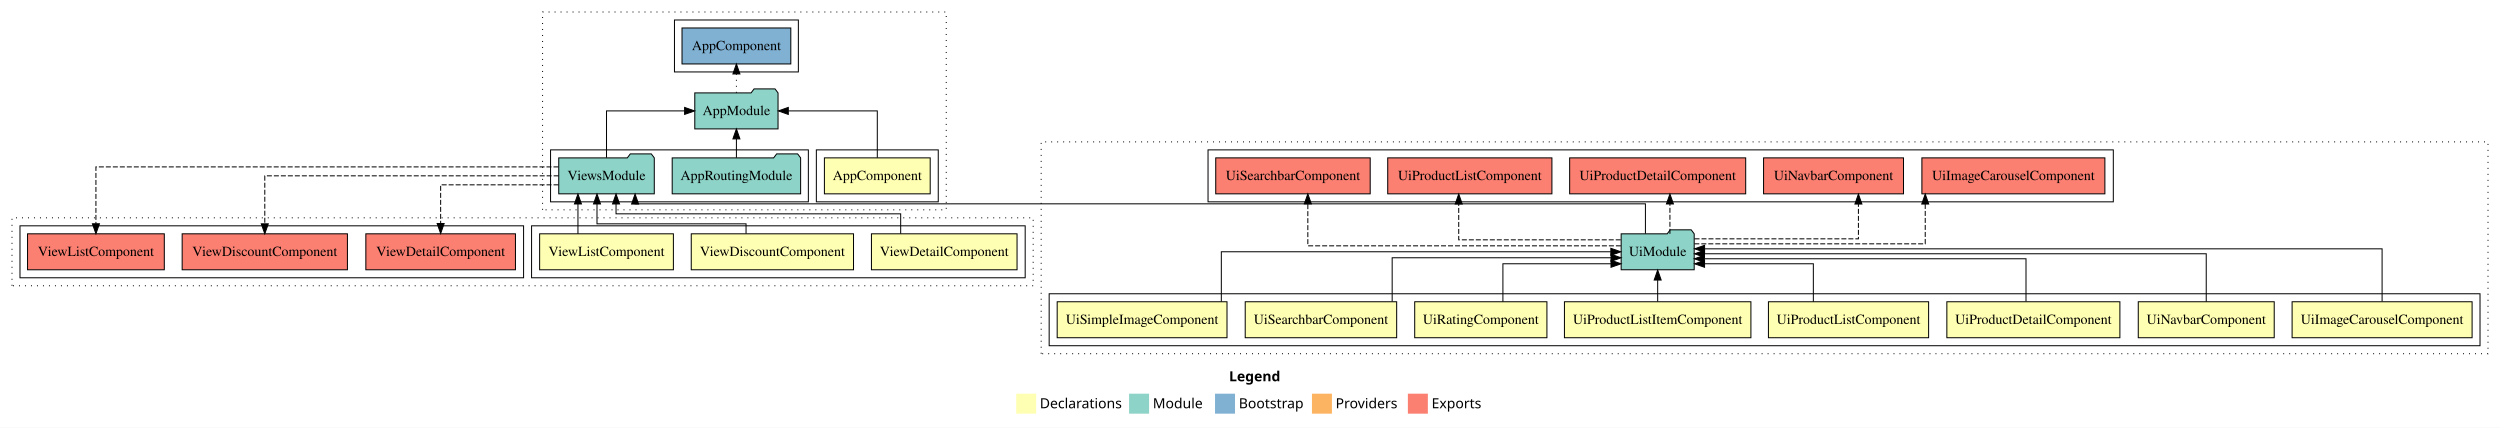
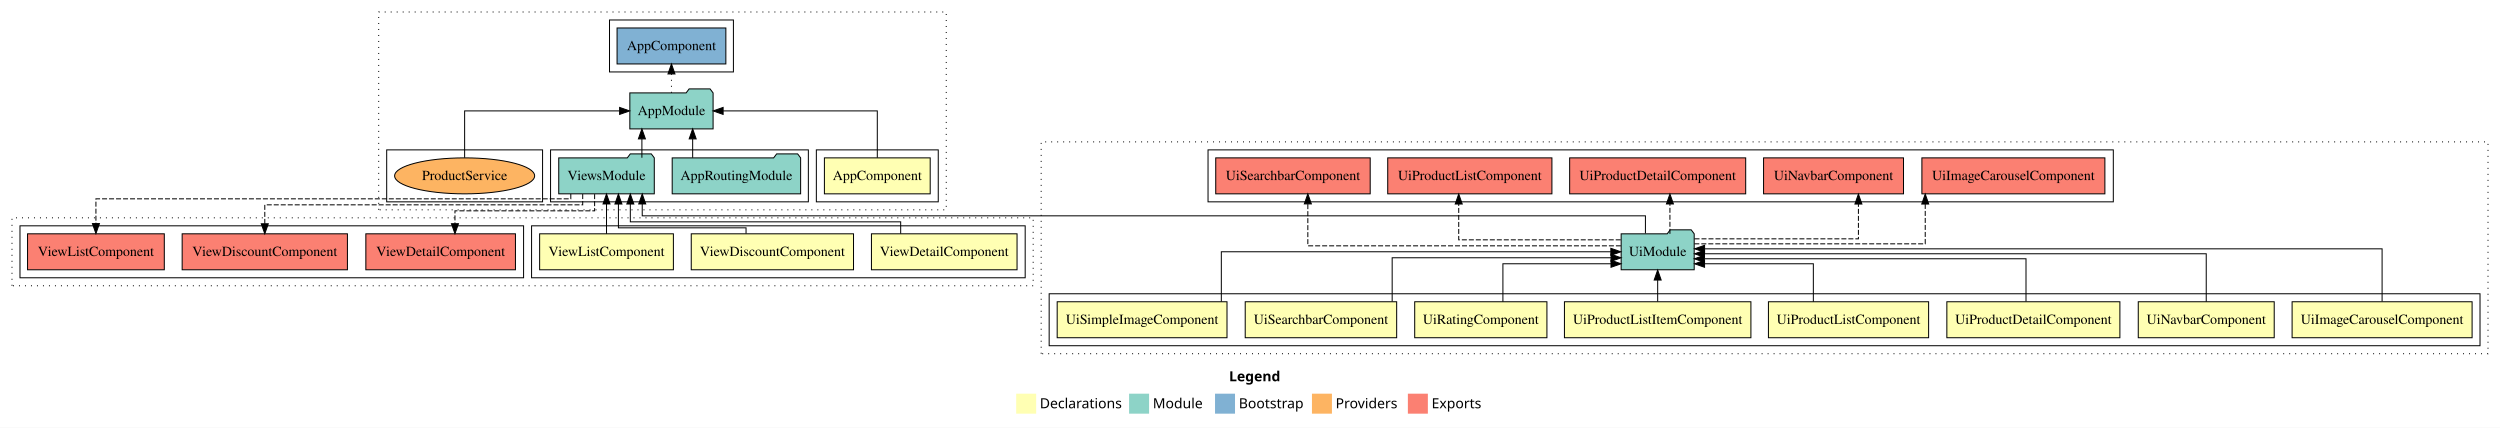
<svg xmlns="http://www.w3.org/2000/svg" width="2502pt" height="428pt" viewBox="0.00 0.00 2502.00 428.00">
  <g id="graph0" class="graph" transform="scale(1 1) rotate(0) translate(4 424)">
    <polygon fill="white" stroke="transparent" points="-4,4 -4,-424 2498,-424 2498,4 -4,4" />
    <text text-anchor="start" x="1226.01" y="-42.4" font-family="Times-12" font-weight="bold" font-size="14.00">Legend</text>
    <polygon fill="#ffffb3" stroke="transparent" points="1013,-10 1013,-30 1033,-30 1033,-10 1013,-10" />
    <text text-anchor="start" x="1036.63" y="-15.4" font-family="Times-12" font-size="14.00">  Declarations</text>
    <polygon fill="#8dd3c7" stroke="transparent" points="1126,-10 1126,-30 1146,-30 1146,-10 1126,-10" />
    <text text-anchor="start" x="1149.73" y="-15.4" font-family="Times-12" font-size="14.00">  Module</text>
    <polygon fill="#80b1d3" stroke="transparent" points="1212,-10 1212,-30 1232,-30 1232,-10 1212,-10" />
    <text text-anchor="start" x="1235.78" y="-15.4" font-family="Times-12" font-size="14.00">  Bootstrap</text>
    <polygon fill="#fdb462" stroke="transparent" points="1309,-10 1309,-30 1329,-30 1329,-10 1309,-10" />
    <text text-anchor="start" x="1332.67" y="-15.4" font-family="Times-12" font-size="14.00">  Providers</text>
    <polygon fill="#fb8072" stroke="transparent" points="1405,-10 1405,-30 1425,-30 1425,-10 1405,-10" />
    <text text-anchor="start" x="1428.73" y="-15.4" font-family="Times-12" font-size="14.00">  Exports</text>
    <g id="clust1" class="cluster">
-       <polygon fill="none" stroke="black" stroke-dasharray="1,5" points="539,-214 539,-412 943,-412 943,-214 539,-214" />
+       <polygon fill="none" stroke="black" stroke-dasharray="1,5" points="375,-214 375,-412 943,-412 943,-214 375,-214" />
    </g>
    <g id="clust2" class="cluster">
      <polygon fill="none" stroke="black" points="813,-222 813,-274 935,-274 935,-222 813,-222" />
    </g>
    <g id="clust4" class="cluster">
      <polygon fill="none" stroke="black" points="547,-222 547,-274 805,-274 805,-222 547,-222" />
    </g>
    <g id="clust6" class="cluster">
-       <polygon fill="none" stroke="black" points="671,-352 671,-404 795,-404 795,-352 671,-352" />
+       <polygon fill="none" stroke="black" points="606,-352 606,-404 730,-404 730,-352 606,-352" />
+     </g>
+     <g id="clust7" class="cluster">
+       <polygon fill="none" stroke="black" points="383,-222 383,-274 539,-274 539,-222 383,-222" />
    </g>
    <g id="clust14" class="cluster">
      <polygon fill="none" stroke="black" stroke-dasharray="1,5" points="1038,-70 1038,-282 2486,-282 2486,-70 1038,-70" />
    </g>
    <g id="clust15" class="cluster">
      <polygon fill="none" stroke="black" points="1046,-78 1046,-130 2478,-130 2478,-78 1046,-78" />
    </g>
    <g id="clust25" class="cluster">
      <polygon fill="none" stroke="black" points="1205,-222 1205,-274 2111,-274 2111,-222 1205,-222" />
    </g>
    <g id="clust28" class="cluster">
      <polygon fill="none" stroke="black" stroke-dasharray="1,5" points="8,-138 8,-206 1030,-206 1030,-138 8,-138" />
    </g>
    <g id="clust29" class="cluster">
      <polygon fill="none" stroke="black" points="528,-146 528,-198 1022,-198 1022,-146 528,-146" />
    </g>
    <g id="clust34" class="cluster">
      <polygon fill="none" stroke="black" points="16,-146 16,-198 520,-198 520,-146 16,-146" />
    </g>
    <g id="node1" class="node">
      <polygon fill="#ffffb3" stroke="black" points="926.94,-266 821.06,-266 821.06,-230 926.94,-230 926.94,-266" />
      <text text-anchor="middle" x="874" y="-243.8" font-family="Times,serif" font-size="14.00">AppComponent</text>
    </g>
    <g id="node2" class="node">
-       <polygon fill="#8dd3c7" stroke="black" points="774.66,-331 771.66,-335 750.66,-335 747.66,-331 691.34,-331 691.34,-295 774.66,-295 774.66,-331" />
-       <text text-anchor="middle" x="733" y="-308.8" font-family="Times,serif" font-size="14.00">AppModule</text>
+       <polygon fill="#8dd3c7" stroke="black" points="709.66,-331 706.66,-335 685.66,-335 682.66,-331 626.34,-331 626.34,-295 709.66,-295 709.66,-331" />
+       <text text-anchor="middle" x="668" y="-308.8" font-family="Times,serif" font-size="14.00">AppModule</text>
    </g>
    <g id="edge1" class="edge">
-       <path fill="none" stroke="black" d="M874,-266.11C874,-285.34 874,-313 874,-313 874,-313 784.92,-313 784.92,-313" />
-       <polygon fill="black" stroke="black" points="784.92,-309.5 774.92,-313 784.92,-316.5 784.92,-309.5" />
+       <path fill="none" stroke="black" d="M874,-266.11C874,-285.34 874,-313 874,-313 874,-313 719.69,-313 719.69,-313" />
+       <polygon fill="black" stroke="black" points="719.69,-309.5 709.69,-313 719.69,-316.5 719.69,-309.5" />
    </g>
    <g id="node5" class="node">
-       <polygon fill="#80b1d3" stroke="black" points="787.44,-396 678.56,-396 678.56,-360 787.44,-360 787.44,-396" />
-       <text text-anchor="middle" x="733" y="-373.8" font-family="Times,serif" font-size="14.00">AppComponent </text>
+       <polygon fill="#80b1d3" stroke="black" points="722.44,-396 613.56,-396 613.56,-360 722.44,-360 722.44,-396" />
+       <text text-anchor="middle" x="668" y="-373.8" font-family="Times,serif" font-size="14.00">AppComponent </text>
    </g>
    <g id="edge4" class="edge">
-       <path fill="none" stroke="black" stroke-dasharray="1,5" d="M733,-331.11C733,-331.11 733,-349.99 733,-349.99" />
-       <polygon fill="black" stroke="black" points="729.5,-349.99 733,-359.99 736.5,-349.99 729.5,-349.99" />
+       <path fill="none" stroke="black" stroke-dasharray="1,5" d="M668,-331.11C668,-331.11 668,-349.99 668,-349.99" />
+       <polygon fill="black" stroke="black" points="664.5,-349.99 668,-359.99 671.5,-349.99 664.5,-349.99" />
    </g>
    <g id="node3" class="node">
      <polygon fill="#8dd3c7" stroke="black" points="797.27,-266 794.27,-270 773.27,-270 770.27,-266 668.73,-266 668.73,-230 797.27,-230 797.27,-266" />
      <text text-anchor="middle" x="733" y="-243.8" font-family="Times,serif" font-size="14.00">AppRoutingModule</text>
    </g>
    <g id="edge2" class="edge">
-       <path fill="none" stroke="black" d="M733,-266.11C733,-266.11 733,-284.99 733,-284.99" />
-       <polygon fill="black" stroke="black" points="729.5,-284.99 733,-294.99 736.5,-284.99 729.5,-284.99" />
+       <path fill="none" stroke="black" d="M689.22,-266.11C689.22,-266.11 689.22,-284.99 689.22,-284.99" />
+       <polygon fill="black" stroke="black" points="685.72,-284.99 689.22,-294.99 692.72,-284.99 685.72,-284.99" />
    </g>
    <g id="node4" class="node">
      <polygon fill="#8dd3c7" stroke="black" points="650.81,-266 647.81,-270 626.81,-270 623.81,-266 555.19,-266 555.19,-230 650.81,-230 650.81,-266" />
      <text text-anchor="middle" x="603" y="-243.8" font-family="Times,serif" font-size="14.00">ViewsModule</text>
    </g>
    <g id="edge3" class="edge">
-       <path fill="none" stroke="black" d="M603,-266.11C603,-285.34 603,-313 603,-313 603,-313 681.15,-313 681.15,-313" />
-       <polygon fill="black" stroke="black" points="681.15,-316.5 691.15,-313 681.15,-309.5 681.15,-316.5" />
-     </g>
-     <g id="node23" class="node">
+       <path fill="none" stroke="black" d="M638.41,-266.11C638.41,-266.11 638.41,-284.99 638.41,-284.99" />
+       <polygon fill="black" stroke="black" points="634.91,-284.99 638.41,-294.99 641.91,-284.99 634.91,-284.99" />
+     </g>
+     <g id="node24" class="node">
      <polygon fill="#fb8072" stroke="black" points="511.86,-190 362.14,-190 362.14,-154 511.86,-154 511.86,-190" />
      <text text-anchor="middle" x="437" y="-167.8" font-family="Times,serif" font-size="14.00">ViewDetailComponent </text>
    </g>
-     <g id="edge22" class="edge">
-       <path fill="none" stroke="black" stroke-dasharray="5,2" d="M554.99,-239C505.96,-239 437,-239 437,-239 437,-239 437,-200.31 437,-200.31" />
-       <polygon fill="black" stroke="black" points="440.5,-200.31 437,-190.31 433.5,-200.31 440.5,-200.31" />
-     </g>
-     <g id="node24" class="node">
+     <g id="edge23" class="edge">
+       <path fill="none" stroke="black" stroke-dasharray="5,2" d="M591.09,-229.68C591.09,-221.21 591.09,-213 591.09,-213 591.09,-213 451.32,-213 451.32,-213 451.32,-213 451.32,-200.1 451.32,-200.1" />
+       <polygon fill="black" stroke="black" points="454.82,-200.1 451.32,-190.1 447.82,-200.1 454.82,-200.1" />
+     </g>
+     <g id="node25" class="node">
      <polygon fill="#fb8072" stroke="black" points="343.7,-190 178.3,-190 178.3,-154 343.7,-154 343.7,-190" />
      <text text-anchor="middle" x="261" y="-167.8" font-family="Times,serif" font-size="14.00">ViewDiscountComponent </text>
    </g>
-     <g id="edge23" class="edge">
-       <path fill="none" stroke="black" stroke-dasharray="5,2" d="M555.09,-248C460.96,-248 261,-248 261,-248 261,-248 261,-200.01 261,-200.01" />
-       <polygon fill="black" stroke="black" points="264.5,-200.01 261,-190.01 257.5,-200.01 264.5,-200.01" />
-     </g>
-     <g id="node25" class="node">
+     <g id="edge24" class="edge">
+       <path fill="none" stroke="black" stroke-dasharray="5,2" d="M579.17,-229.8C579.17,-223.97 579.17,-219 579.17,-219 579.17,-219 261,-219 261,-219 261,-219 261,-200.04 261,-200.04" />
+       <polygon fill="black" stroke="black" points="264.5,-200.04 261,-190.04 257.5,-200.04 264.5,-200.04" />
+     </g>
+     <g id="node26" class="node">
      <polygon fill="#fb8072" stroke="black" points="160.43,-190 23.57,-190 23.57,-154 160.43,-154 160.43,-190" />
      <text text-anchor="middle" x="92" y="-167.8" font-family="Times,serif" font-size="14.00">ViewListComponent </text>
    </g>
-     <g id="edge24" class="edge">
-       <path fill="none" stroke="black" stroke-dasharray="5,2" d="M554.93,-257C427.72,-257 92,-257 92,-257 92,-257 92,-200.03 92,-200.03" />
-       <polygon fill="black" stroke="black" points="95.5,-200.03 92,-190.03 88.5,-200.03 95.5,-200.03" />
+     <g id="edge25" class="edge">
+       <path fill="none" stroke="black" stroke-dasharray="5,2" d="M567.26,-229.88C567.26,-227.03 567.26,-225 567.26,-225 567.26,-225 92,-225 92,-225 92,-225 92,-200.24 92,-200.24" />
+       <polygon fill="black" stroke="black" points="95.5,-200.24 92,-190.24 88.5,-200.24 95.5,-200.24" />
    </g>
    <g id="node6" class="node">
+       <ellipse fill="#fdb462" stroke="black" cx="461" cy="-248" rx="70.06" ry="18" />
+       <text text-anchor="middle" x="461" y="-243.8" font-family="Times,serif" font-size="14.00">ProductService</text>
+     </g>
+     <g id="edge5" class="edge">
+       <path fill="none" stroke="black" d="M461,-266.11C461,-285.34 461,-313 461,-313 461,-313 616.11,-313 616.11,-313" />
+       <polygon fill="black" stroke="black" points="616.11,-316.5 626.11,-313 616.11,-309.5 616.11,-316.5" />
+     </g>
+     <g id="node7" class="node">
      <polygon fill="#ffffb3" stroke="black" points="2470.07,-122 2289.93,-122 2289.93,-86 2470.07,-86 2470.07,-122" />
      <text text-anchor="middle" x="2380" y="-99.8" font-family="Times,serif" font-size="14.00">UiImageCarouselComponent</text>
    </g>
-     <g id="node14" class="node">
+     <g id="node15" class="node">
      <polygon fill="#8dd3c7" stroke="black" points="1691.55,-190 1688.55,-194 1667.55,-194 1664.55,-190 1618.45,-190 1618.45,-154 1691.55,-154 1691.55,-190" />
      <text text-anchor="middle" x="1655" y="-167.8" font-family="Times,serif" font-size="14.00">UiModule</text>
    </g>
-     <g id="edge5" class="edge">
+     <g id="edge6" class="edge">
      <path fill="none" stroke="black" d="M2380,-122.28C2380,-143.32 2380,-175 2380,-175 2380,-175 1701.95,-175 1701.95,-175" />
      <polygon fill="black" stroke="black" points="1701.95,-171.5 1691.95,-175 1701.95,-178.5 1701.95,-171.5" />
    </g>
-     <g id="node7" class="node">
+     <g id="node8" class="node">
      <polygon fill="#ffffb3" stroke="black" points="2272.03,-122 2135.97,-122 2135.97,-86 2272.03,-86 2272.03,-122" />
      <text text-anchor="middle" x="2204" y="-99.8" font-family="Times,serif" font-size="14.00">UiNavbarComponent</text>
    </g>
-     <g id="edge6" class="edge">
+     <g id="edge7" class="edge">
      <path fill="none" stroke="black" d="M2204,-122.03C2204,-141.58 2204,-170 2204,-170 2204,-170 1701.87,-170 1701.87,-170" />
      <polygon fill="black" stroke="black" points="1701.87,-166.5 1691.87,-170 1701.87,-173.5 1701.87,-166.5" />
    </g>
-     <g id="node8" class="node">
+     <g id="node9" class="node">
      <polygon fill="#ffffb3" stroke="black" points="2117.59,-122 1944.41,-122 1944.41,-86 2117.59,-86 2117.59,-122" />
      <text text-anchor="middle" x="2031" y="-99.8" font-family="Times,serif" font-size="14.00">UiProductDetailComponent</text>
    </g>
-     <g id="edge7" class="edge">
+     <g id="edge8" class="edge">
      <path fill="none" stroke="black" d="M2023.62,-122.3C2023.62,-140.27 2023.62,-165 2023.62,-165 2023.62,-165 1701.69,-165 1701.69,-165" />
      <polygon fill="black" stroke="black" points="1701.69,-161.5 1691.69,-165 1701.69,-168.5 1701.69,-161.5" />
    </g>
-     <g id="node9" class="node">
+     <g id="node10" class="node">
      <polygon fill="#ffffb3" stroke="black" points="1926.16,-122 1765.84,-122 1765.84,-86 1926.16,-86 1926.16,-122" />
      <text text-anchor="middle" x="1846" y="-99.8" font-family="Times,serif" font-size="14.00">UiProductListComponent</text>
    </g>
-     <g id="edge8" class="edge">
+     <g id="edge9" class="edge">
      <path fill="none" stroke="black" d="M1810.79,-122.03C1810.79,-138.4 1810.79,-160 1810.79,-160 1810.79,-160 1701.92,-160 1701.92,-160" />
      <polygon fill="black" stroke="black" points="1701.92,-156.5 1691.92,-160 1701.92,-163.5 1701.92,-156.5" />
    </g>
-     <g id="node10" class="node">
+     <g id="node11" class="node">
      <polygon fill="#ffffb3" stroke="black" points="1748.31,-122 1561.69,-122 1561.69,-86 1748.31,-86 1748.31,-122" />
      <text text-anchor="middle" x="1655" y="-99.8" font-family="Times,serif" font-size="14.00">UiProductListItemComponent</text>
    </g>
-     <g id="edge9" class="edge">
+     <g id="edge10" class="edge">
      <path fill="none" stroke="black" d="M1655,-122.22C1655,-122.22 1655,-143.73 1655,-143.73" />
      <polygon fill="black" stroke="black" points="1651.5,-143.73 1655,-153.73 1658.5,-143.73 1651.5,-143.73" />
    </g>
-     <g id="node11" class="node">
+     <g id="node12" class="node">
      <polygon fill="#ffffb3" stroke="black" points="1544.16,-122 1411.84,-122 1411.84,-86 1544.16,-86 1544.16,-122" />
      <text text-anchor="middle" x="1478" y="-99.8" font-family="Times,serif" font-size="14.00">UiRatingComponent</text>
    </g>
-     <g id="edge10" class="edge">
+     <g id="edge11" class="edge">
      <path fill="none" stroke="black" d="M1500.11,-122.03C1500.11,-138.4 1500.11,-160 1500.11,-160 1500.11,-160 1608.29,-160 1608.29,-160" />
      <polygon fill="black" stroke="black" points="1608.29,-163.5 1618.29,-160 1608.29,-156.5 1608.29,-163.5" />
    </g>
-     <g id="node12" class="node">
+     <g id="node13" class="node">
      <polygon fill="#ffffb3" stroke="black" points="1393.79,-122 1242.21,-122 1242.21,-86 1393.79,-86 1393.79,-122" />
      <text text-anchor="middle" x="1318" y="-99.8" font-family="Times,serif" font-size="14.00">UiSearchbarComponent</text>
    </g>
-     <g id="edge11" class="edge">
+     <g id="edge12" class="edge">
      <path fill="none" stroke="black" d="M1389.28,-122.27C1389.28,-140.56 1389.28,-166 1389.28,-166 1389.28,-166 1608.33,-166 1608.33,-166" />
      <polygon fill="black" stroke="black" points="1608.33,-169.5 1618.33,-166 1608.33,-162.5 1608.33,-169.5" />
    </g>
-     <g id="node13" class="node">
+     <g id="node14" class="node">
      <polygon fill="#ffffb3" stroke="black" points="1223.98,-122 1054.02,-122 1054.02,-86 1223.98,-86 1223.98,-122" />
      <text text-anchor="middle" x="1139" y="-99.8" font-family="Times,serif" font-size="14.00">UiSimpleImageComponent</text>
    </g>
-     <g id="edge12" class="edge">
+     <g id="edge13" class="edge">
      <path fill="none" stroke="black" d="M1218.3,-122.22C1218.3,-142.37 1218.3,-172 1218.3,-172 1218.3,-172 1608.14,-172 1608.14,-172" />
      <polygon fill="black" stroke="black" points="1608.14,-175.5 1618.14,-172 1608.14,-168.5 1608.14,-175.5" />
    </g>
-     <g id="edge21" class="edge">
-       <path fill="none" stroke="black" d="M1642.74,-190.15C1642.74,-203.74 1642.74,-220 1642.74,-220 1642.74,-220 631.59,-220 631.59,-220 631.59,-220 631.59,-220.98 631.59,-220.98" />
-       <polygon fill="black" stroke="black" points="628.09,-219.79 631.59,-229.79 635.09,-219.79 628.09,-219.79" />
-     </g>
-     <g id="node15" class="node">
+     <g id="edge22" class="edge">
+       <path fill="none" stroke="black" d="M1642.74,-190.42C1642.74,-199.28 1642.74,-208 1642.74,-208 1642.74,-208 638.74,-208 638.74,-208 638.74,-208 638.74,-219.87 638.74,-219.87" />
+       <polygon fill="black" stroke="black" points="635.24,-219.87 638.74,-229.87 642.24,-219.87 635.24,-219.87" />
+     </g>
+     <g id="node16" class="node">
      <polygon fill="#fb8072" stroke="black" points="2102.57,-266 1919.43,-266 1919.43,-230 2102.57,-230 2102.57,-266" />
      <text text-anchor="middle" x="2011" y="-243.8" font-family="Times,serif" font-size="14.00">UiImageCarouselComponent </text>
    </g>
-     <g id="edge13" class="edge">
+     <g id="edge14" class="edge">
      <path fill="none" stroke="black" stroke-dasharray="5,2" d="M1691.67,-180C1765.01,-180 1922.77,-180 1922.77,-180 1922.77,-180 1922.77,-219.78 1922.77,-219.78" />
      <polygon fill="black" stroke="black" points="1919.27,-219.78 1922.77,-229.78 1926.27,-219.78 1919.27,-219.78" />
    </g>
-     <g id="node16" class="node">
+     <g id="node17" class="node">
      <polygon fill="#fb8072" stroke="black" points="1901.03,-266 1760.97,-266 1760.97,-230 1901.03,-230 1901.03,-266" />
      <text text-anchor="middle" x="1831" y="-243.8" font-family="Times,serif" font-size="14.00">UiNavbarComponent </text>
    </g>
-     <g id="edge14" class="edge">
+     <g id="edge15" class="edge">
      <path fill="none" stroke="black" stroke-dasharray="5,2" d="M1691.85,-185C1749.85,-185 1855.9,-185 1855.9,-185 1855.9,-185 1855.9,-219.78 1855.9,-219.78" />
      <polygon fill="black" stroke="black" points="1852.4,-219.78 1855.9,-229.78 1859.4,-219.78 1852.4,-219.78" />
    </g>
-     <g id="node17" class="node">
+     <g id="node18" class="node">
      <polygon fill="#fb8072" stroke="black" points="1743.09,-266 1566.91,-266 1566.91,-230 1743.09,-230 1743.09,-266" />
      <text text-anchor="middle" x="1655" y="-243.8" font-family="Times,serif" font-size="14.00">UiProductDetailComponent </text>
    </g>
-     <g id="edge15" class="edge">
+     <g id="edge16" class="edge">
      <path fill="none" stroke="black" stroke-dasharray="5,2" d="M1667.26,-190.01C1667.26,-190.01 1667.26,-219.85 1667.26,-219.85" />
      <polygon fill="black" stroke="black" points="1663.76,-219.85 1667.26,-229.85 1670.76,-219.85 1663.76,-219.85" />
    </g>
-     <g id="node18" class="node">
+     <g id="node19" class="node">
      <polygon fill="#fb8072" stroke="black" points="1549.16,-266 1384.84,-266 1384.84,-230 1549.16,-230 1549.16,-266" />
      <text text-anchor="middle" x="1467" y="-243.8" font-family="Times,serif" font-size="14.00">UiProductListComponent </text>
    </g>
-     <g id="edge16" class="edge">
+     <g id="edge17" class="edge">
      <path fill="none" stroke="black" stroke-dasharray="5,2" d="M1618.02,-184C1560.43,-184 1455.89,-184 1455.89,-184 1455.89,-184 1455.89,-219.83 1455.89,-219.83" />
      <polygon fill="black" stroke="black" points="1452.39,-219.83 1455.89,-229.83 1459.39,-219.83 1452.39,-219.83" />
    </g>
-     <g id="node19" class="node">
+     <g id="node20" class="node">
      <polygon fill="#fb8072" stroke="black" points="1367.29,-266 1212.71,-266 1212.71,-230 1367.29,-230 1367.29,-266" />
      <text text-anchor="middle" x="1290" y="-243.8" font-family="Times,serif" font-size="14.00">UiSearchbarComponent </text>
    </g>
-     <g id="edge17" class="edge">
+     <g id="edge18" class="edge">
      <path fill="none" stroke="black" stroke-dasharray="5,2" d="M1618.19,-178C1528.3,-178 1304.88,-178 1304.88,-178 1304.88,-178 1304.88,-219.97 1304.88,-219.97" />
      <polygon fill="black" stroke="black" points="1301.38,-219.97 1304.88,-229.97 1308.38,-219.97 1301.38,-219.97" />
    </g>
-     <g id="node20" class="node">
+     <g id="node21" class="node">
      <polygon fill="#ffffb3" stroke="black" points="1013.86,-190 868.14,-190 868.14,-154 1013.86,-154 1013.86,-190" />
      <text text-anchor="middle" x="941" y="-167.8" font-family="Times,serif" font-size="14.00">ViewDetailComponent</text>
    </g>
-     <g id="edge18" class="edge">
-       <path fill="none" stroke="black" d="M897.4,-190.11C897.4,-199.9 897.4,-210 897.4,-210 897.4,-210 612.53,-210 612.53,-210 612.53,-210 612.53,-219.89 612.53,-219.89" />
-       <polygon fill="black" stroke="black" points="609.03,-219.89 612.53,-229.89 616.03,-219.89 609.03,-219.89" />
-     </g>
-     <g id="node21" class="node">
+     <g id="edge19" class="edge">
+       <path fill="none" stroke="black" d="M897.4,-190.14C897.4,-196.46 897.4,-202 897.4,-202 897.4,-202 626.83,-202 626.83,-202 626.83,-202 626.83,-219.82 626.83,-219.82" />
+       <polygon fill="black" stroke="black" points="623.33,-219.82 626.83,-229.82 630.33,-219.82 623.33,-219.82" />
+     </g>
+     <g id="node22" class="node">
      <polygon fill="#ffffb3" stroke="black" points="850.2,-190 687.8,-190 687.8,-154 850.2,-154 850.2,-190" />
      <text text-anchor="middle" x="769" y="-167.8" font-family="Times,serif" font-size="14.00">ViewDiscountComponent</text>
    </g>
-     <g id="edge19" class="edge">
-       <path fill="none" stroke="black" d="M742.64,-190.21C742.64,-195.55 742.64,-200 742.64,-200 742.64,-200 593.47,-200 593.47,-200 593.47,-200 593.47,-219.85 593.47,-219.85" />
-       <polygon fill="black" stroke="black" points="589.97,-219.85 593.47,-229.85 596.97,-219.85 589.97,-219.85" />
-     </g>
-     <g id="node22" class="node">
+     <g id="edge20" class="edge">
+       <path fill="none" stroke="black" d="M742.64,-190.19C742.64,-193.54 742.64,-196 742.64,-196 742.64,-196 614.91,-196 614.91,-196 614.91,-196 614.91,-219.81 614.91,-219.81" />
+       <polygon fill="black" stroke="black" points="611.41,-219.81 614.91,-229.81 618.41,-219.81 611.41,-219.81" />
+     </g>
+     <g id="node23" class="node">
      <polygon fill="#ffffb3" stroke="black" points="669.93,-190 536.07,-190 536.07,-154 669.93,-154 669.93,-190" />
      <text text-anchor="middle" x="603" y="-167.8" font-family="Times,serif" font-size="14.00">ViewListComponent</text>
    </g>
-     <g id="edge20" class="edge">
-       <path fill="none" stroke="black" d="M574.41,-190.01C574.41,-190.01 574.41,-219.85 574.41,-219.85" />
-       <polygon fill="black" stroke="black" points="570.91,-219.85 574.41,-229.85 577.91,-219.85 570.91,-219.85" />
+     <g id="edge21" class="edge">
+       <path fill="none" stroke="black" d="M603,-190.01C603,-190.01 603,-219.85 603,-219.85" />
+       <polygon fill="black" stroke="black" points="599.5,-219.85 603,-229.85 606.5,-219.85 599.5,-219.85" />
    </g>
  </g>
</svg>
